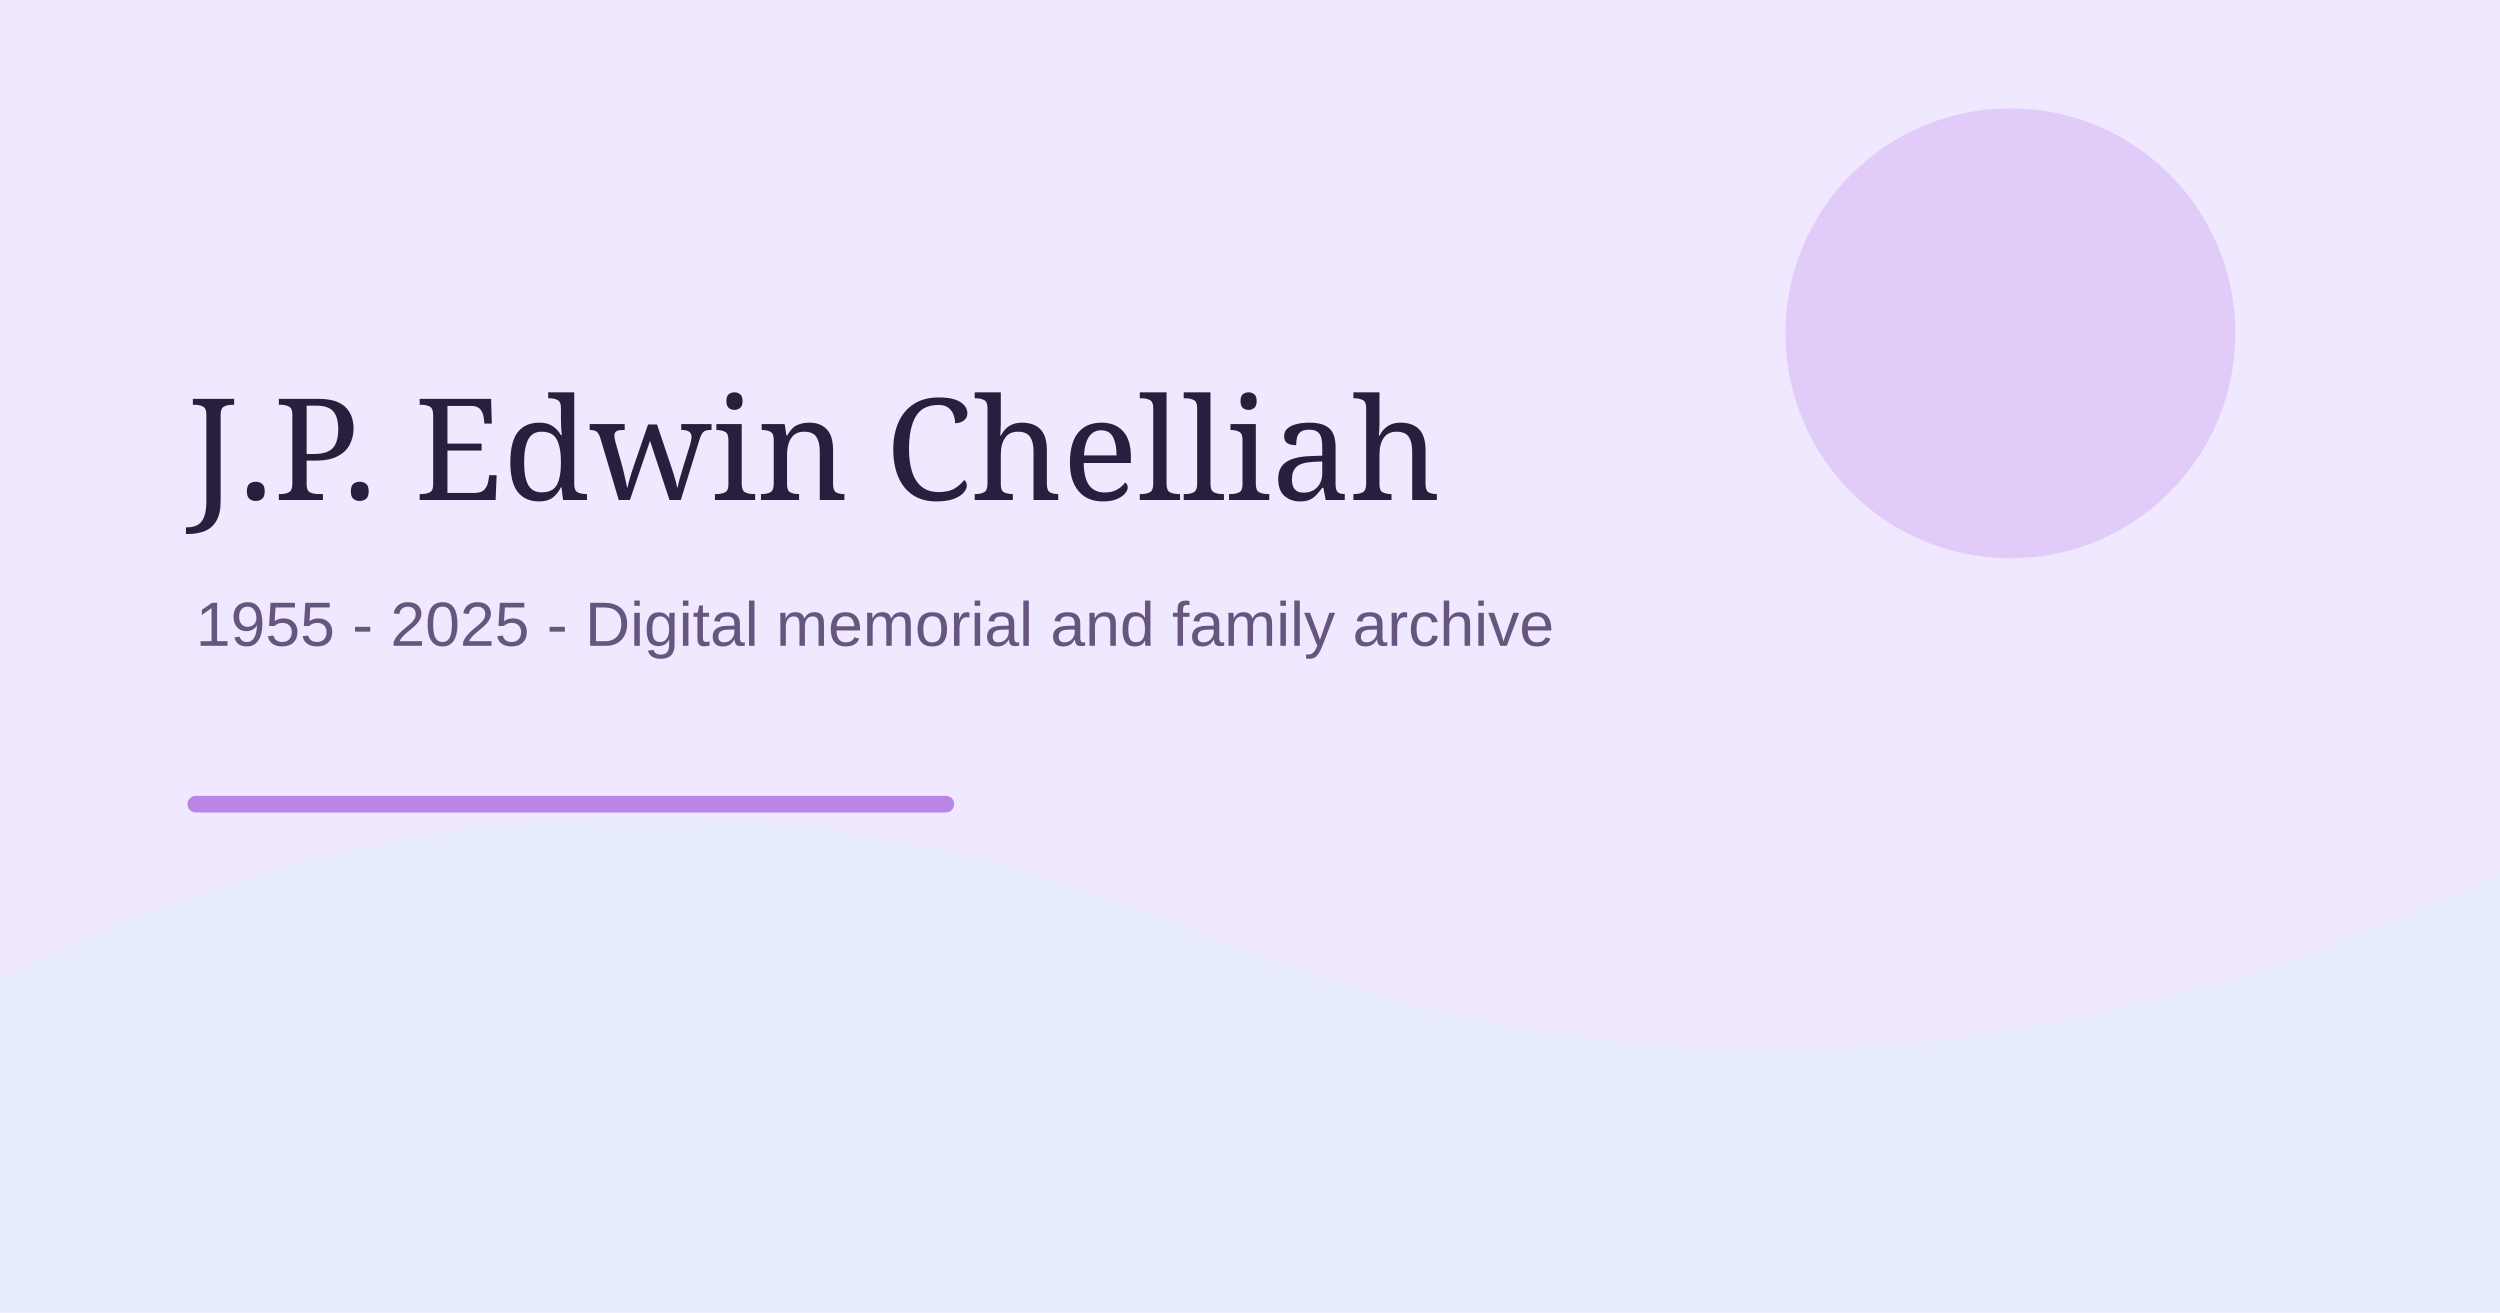
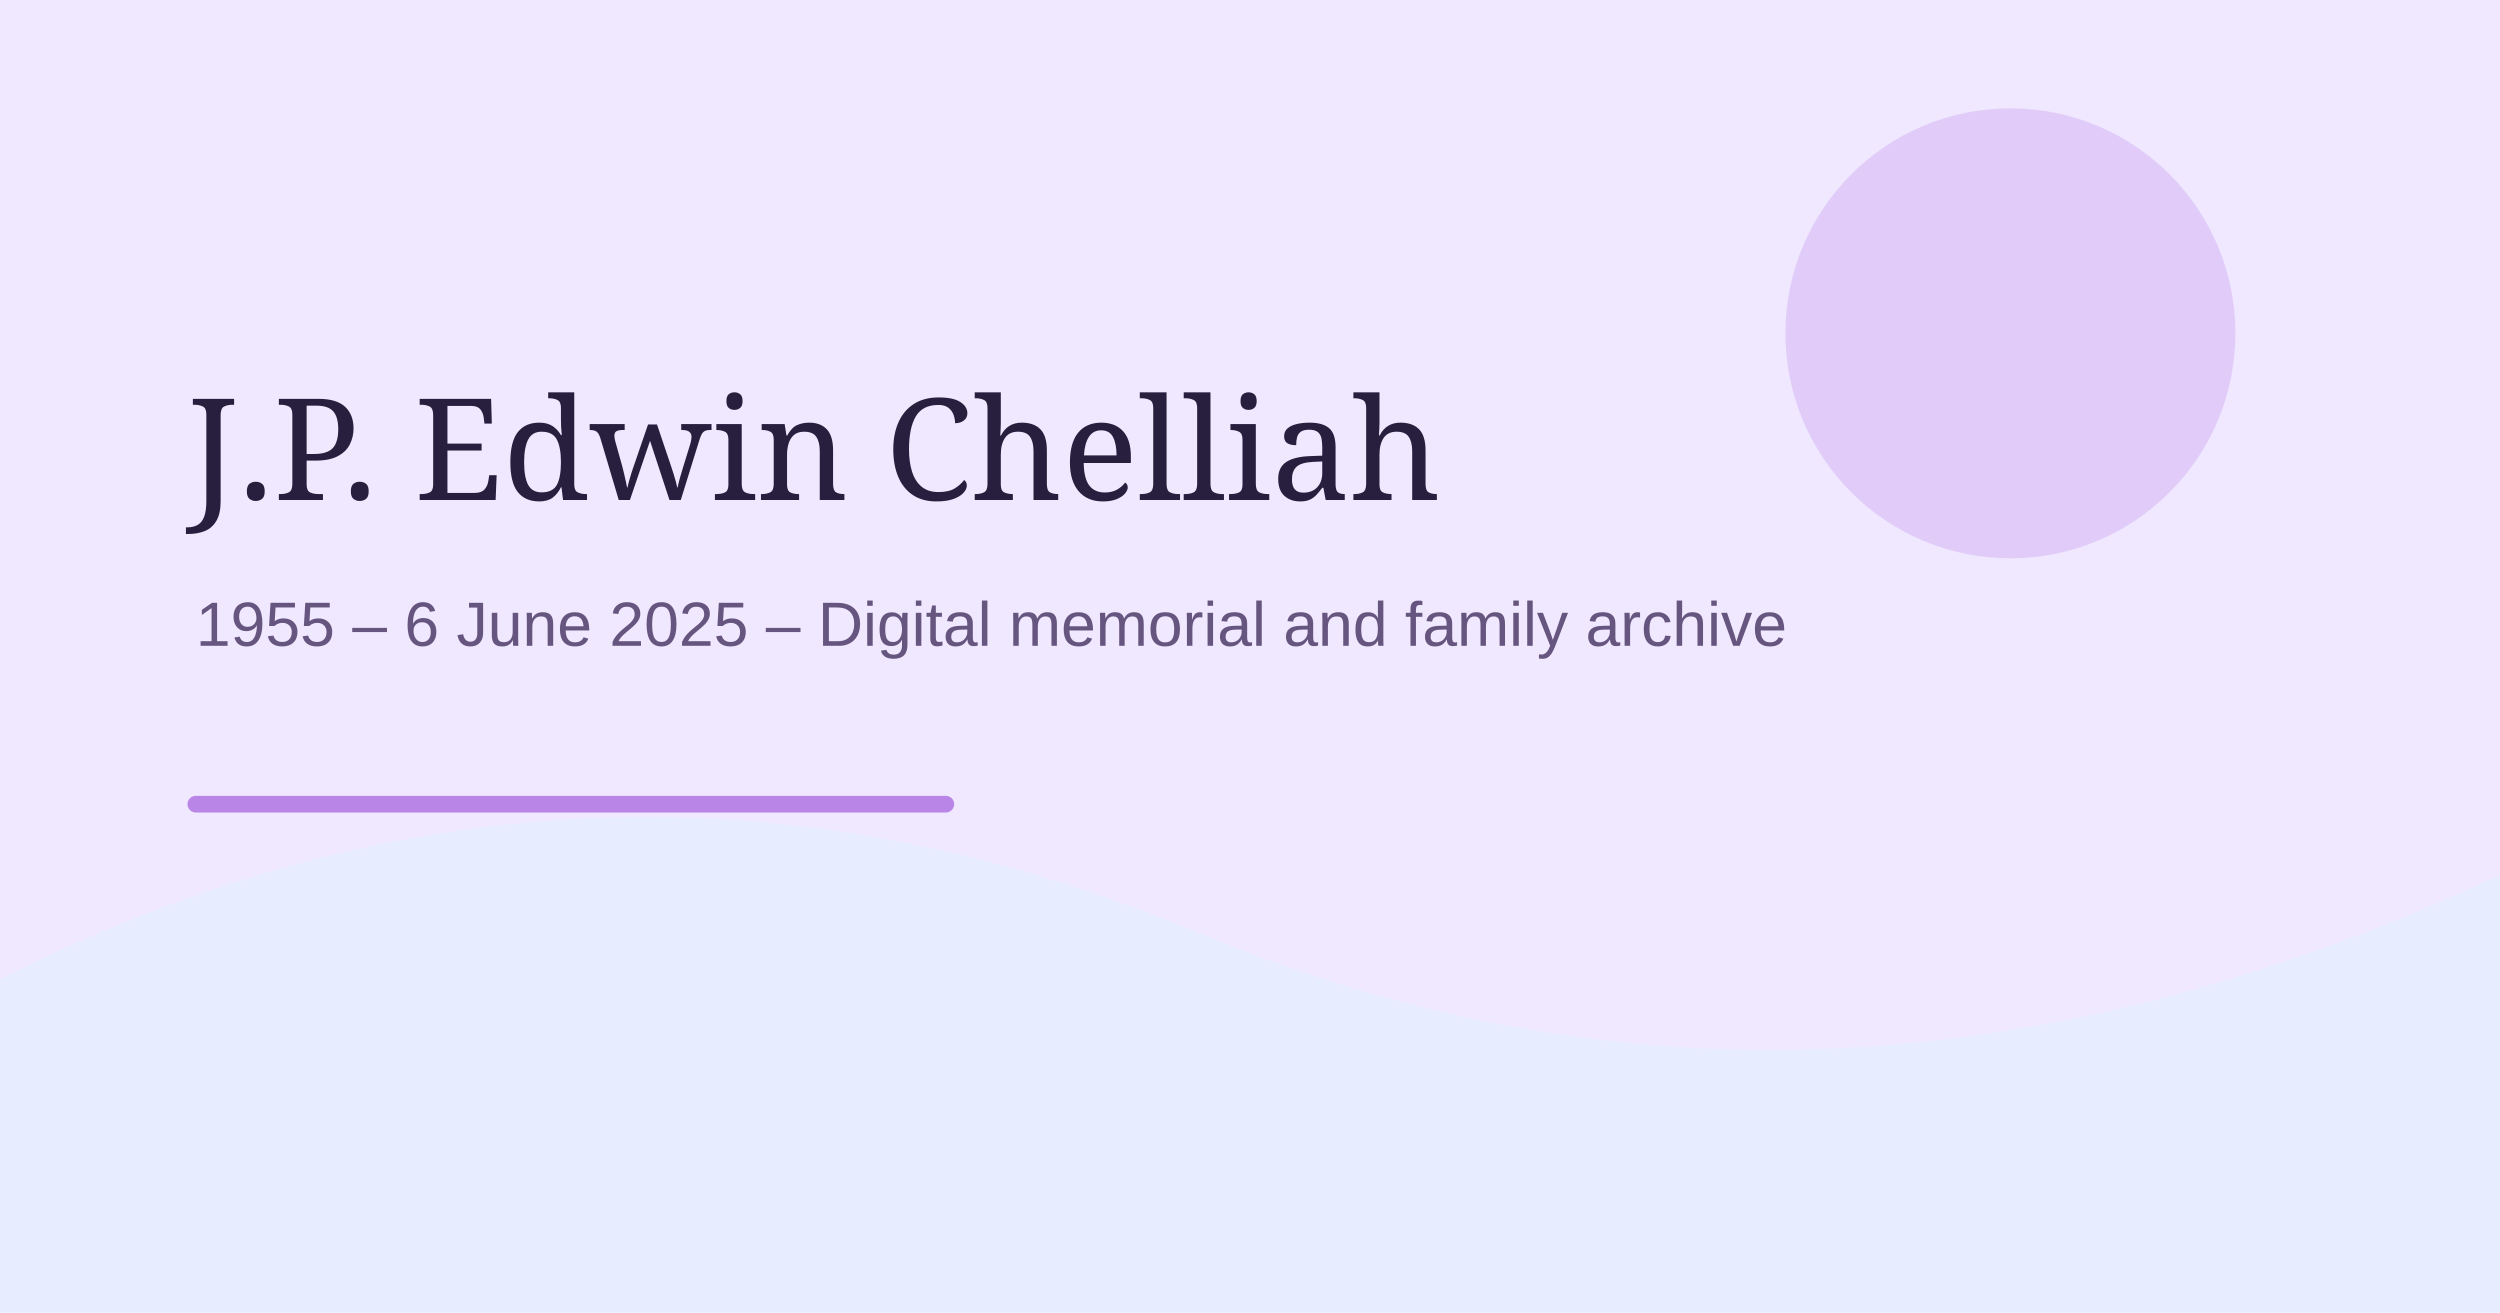
<svg xmlns="http://www.w3.org/2000/svg" viewBox="0 0 1200 630">
  <rect width="1200" height="630" fill="#f0e8ff" />
  <path d="M0 470c190-96 382-103 576-22s401 76 624-28v210H0Z" fill="#e7ecff" />
  <circle cx="965" cy="160" r="108" fill="#b986e8" opacity=".28" />
  <text x="90" y="240" font-family="Georgia, serif" font-size="68" fill="#271f3d">J.P. Edwin Chelliah</text>
-   <text x="94" y="310" font-family="Arial, sans-serif" font-size="30" fill="#66557f">1955 - 2025 - Digital memorial and family archive</text>
+   <text x="94" y="310" font-family="Arial, sans-serif" font-size="30" fill="#66557f">1955 – 6 June 2025 – Digital memorial and family archive</text>
  <path d="M94 386h360" stroke="#b986e8" stroke-width="8" stroke-linecap="round" />
</svg>
